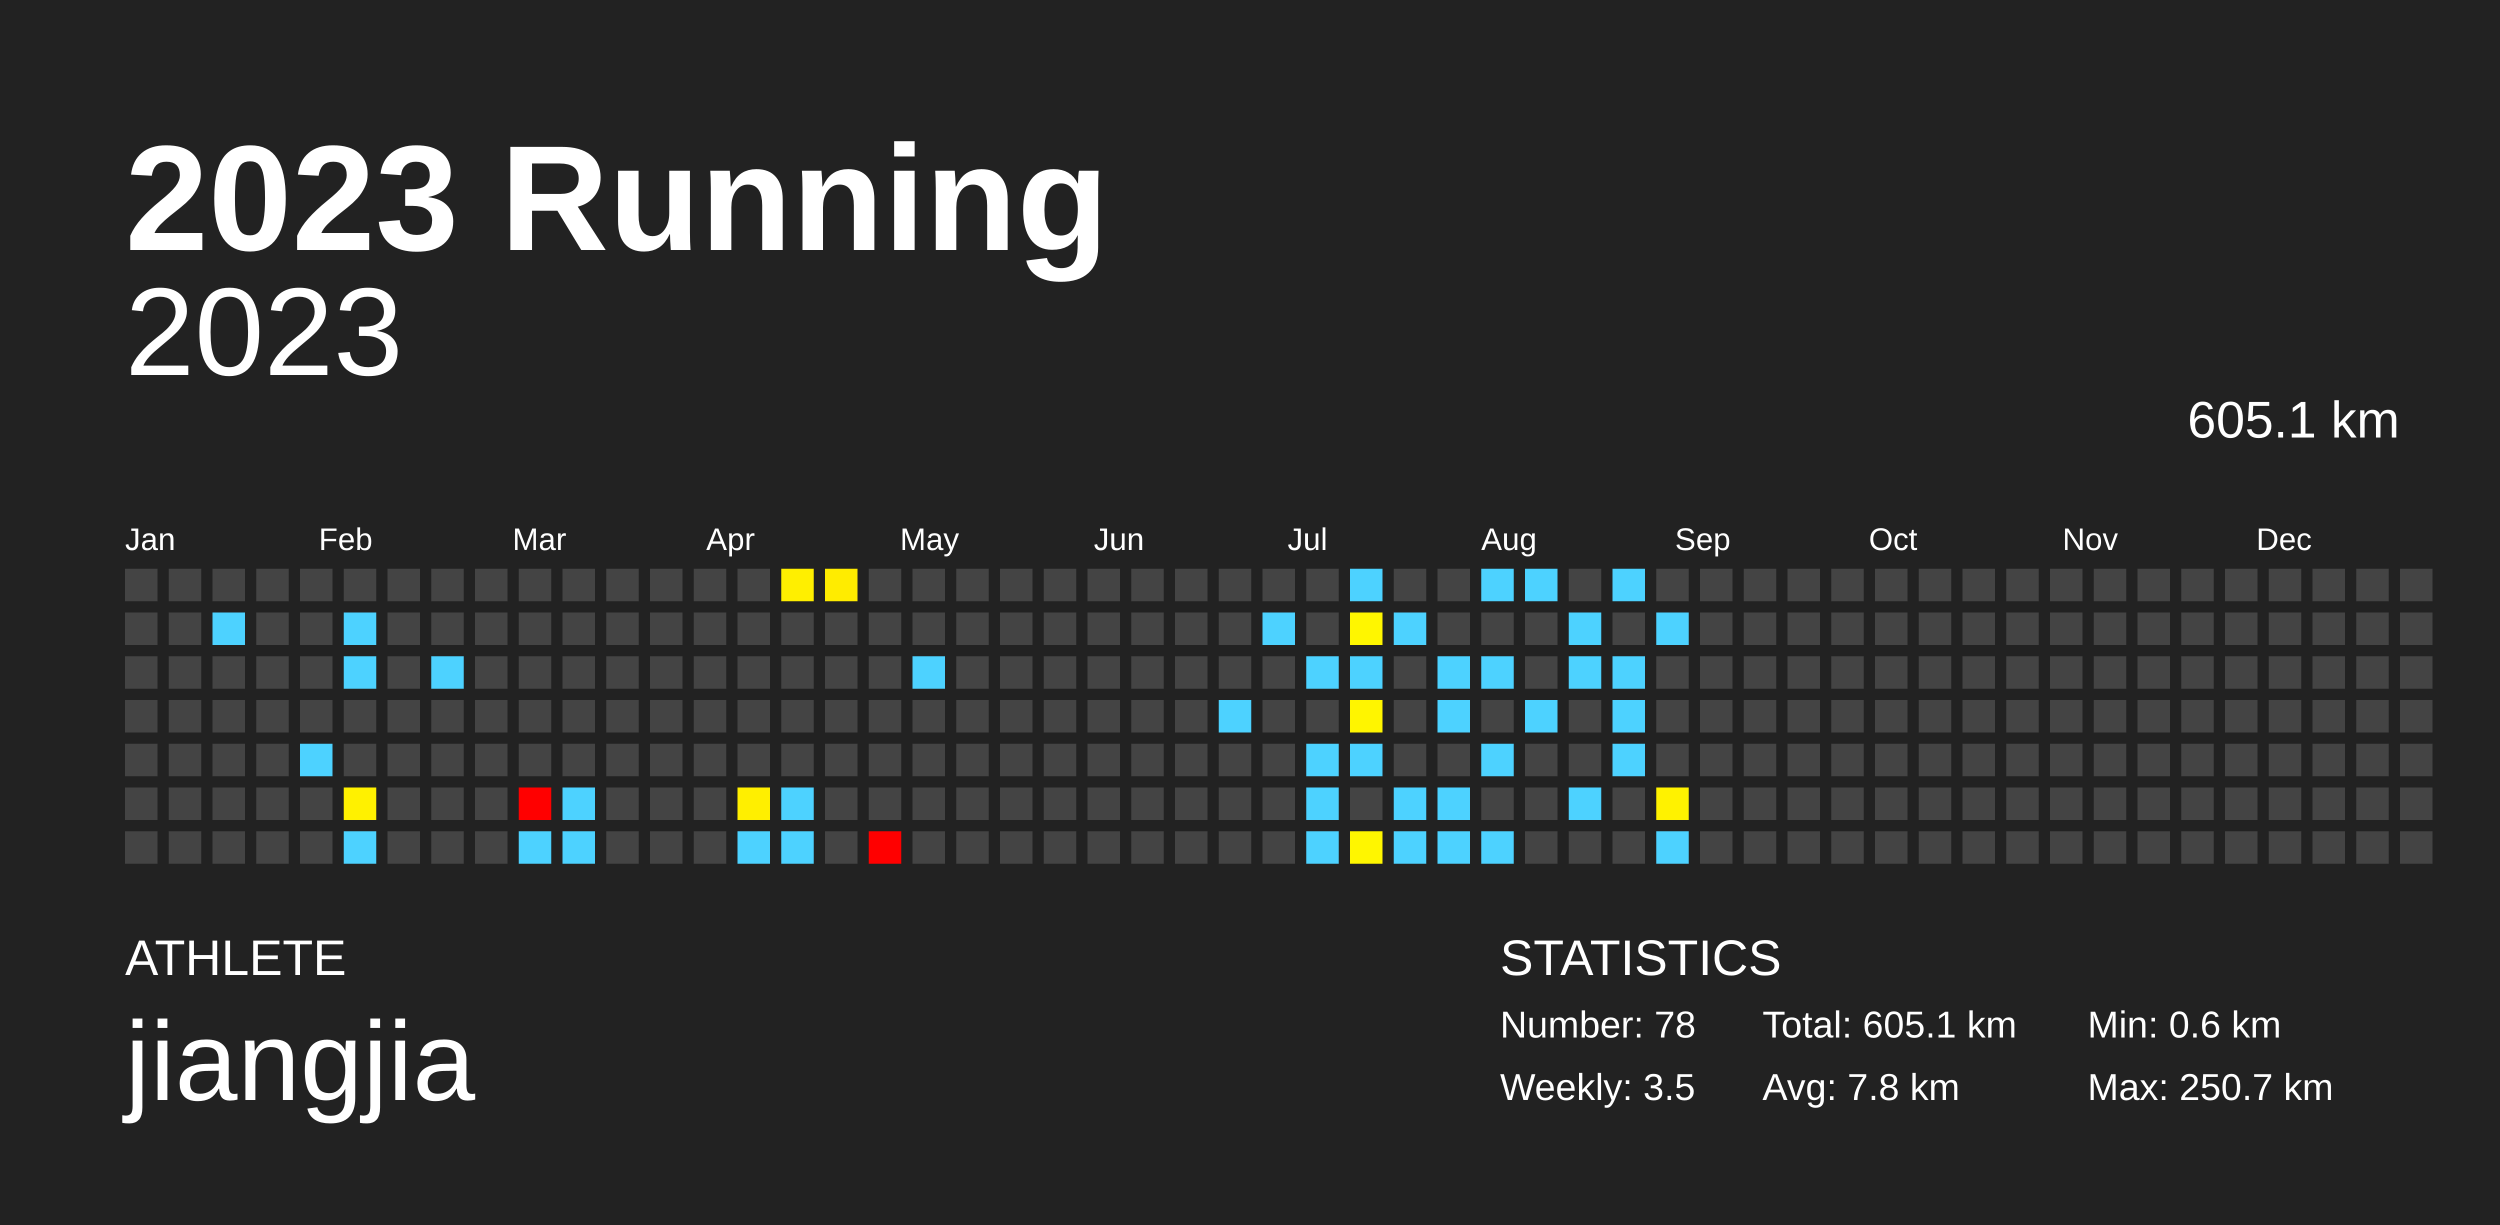
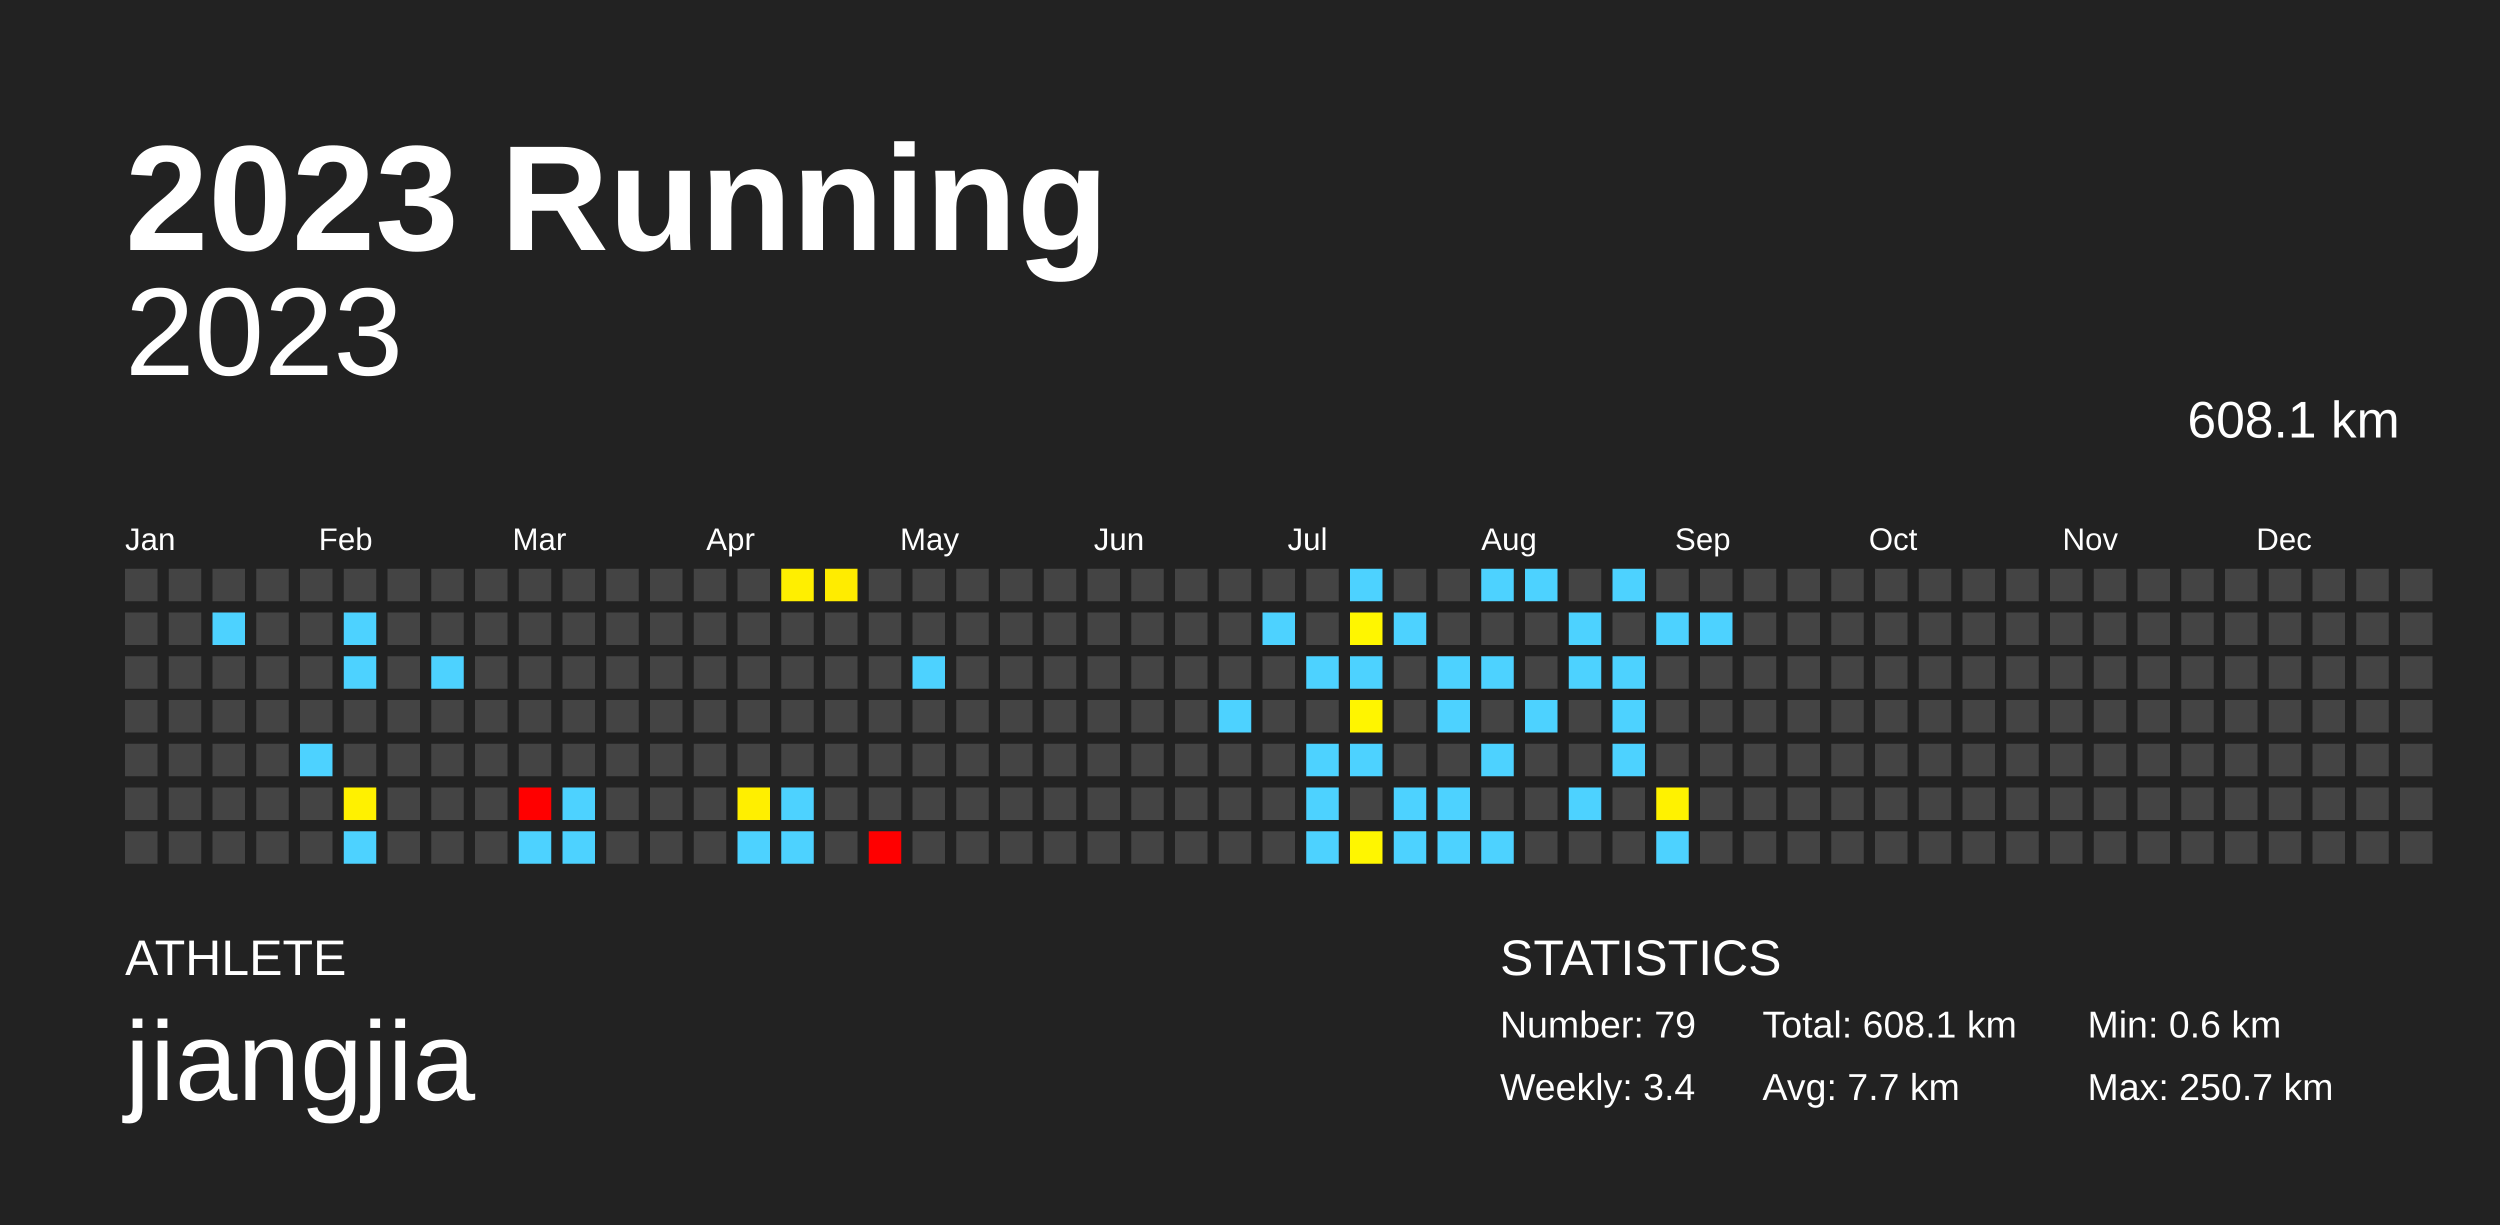
<svg xmlns="http://www.w3.org/2000/svg" baseProfile="full" height="98mm" version="1.1" viewBox="0,0,200,98" width="200mm">
  <defs />
  <rect fill="#222222" height="98" width="200" x="0" y="0" />
  <text fill="#FFFFFF" style="font-size:12px; font-family:Arial; font-weight:bold;" x="10" y="20">2023 Running</text>
  <text fill="#FFFFFF" style="font-size:4px; font-family:Arial" x="10" y="78">ATHLETE</text>
  <text fill="#FFFFFF" style="font-size:9px; font-family:Arial" x="10" y="88">jiangjia</text>
  <text fill="#FFFFFF" style="font-size:4px; font-family:Arial" x="120" y="78">STATISTICS</text>
-   <text fill="#FFFFFF" style="font-size:3px; font-family:Arial" x="120" y="83">Number: 78</text>
-   <text fill="#FFFFFF" style="font-size:3px; font-family:Arial" x="120" y="88">Weekly: 3.5</text>
-   <text fill="#FFFFFF" style="font-size:3px; font-family:Arial" x="141" y="83">Total: 605.1 km</text>
-   <text fill="#FFFFFF" style="font-size:3px; font-family:Arial" x="141" y="88">Avg: 7.8 km</text>
+   <text fill="#FFFFFF" style="font-size:3px; font-family:Arial" x="120" y="83">Number: 79</text>
+   <text fill="#FFFFFF" style="font-size:3px; font-family:Arial" x="120" y="88">Weekly: 3.4</text>
+   <text fill="#FFFFFF" style="font-size:3px; font-family:Arial" x="141" y="83">Total: 608.1 km</text>
+   <text fill="#FFFFFF" style="font-size:3px; font-family:Arial" x="141" y="88">Avg: 7.7 km</text>
  <text fill="#FFFFFF" style="font-size:3px; font-family:Arial" x="167" y="83">Min: 0.6 km</text>
  <text fill="#FFFFFF" style="font-size:3px; font-family:Arial" x="167" y="88">Max: 250.7 km</text>
  <text alignment-baseline="hanging" fill="#FFFFFF" style="font-size:10.0px; font-family:Arial;" x="10" y="30">2023</text>
-   <text alignment-baseline="hanging" fill="#FFFFFF" style="font-size:4.125px; font-family:Arial;" x="175" y="35">605.1 km</text>
+   <text alignment-baseline="hanging" fill="#FFFFFF" style="font-size:4.125px; font-family:Arial;" x="175" y="35">608.1 km</text>
  <text fill="#FFFFFF" style="font-size:2.5px; font-family:Arial" x="10.0" y="44">Jan</text>
  <text fill="#FFFFFF" style="font-size:2.5px; font-family:Arial" x="25.5" y="44">Feb</text>
  <text fill="#FFFFFF" style="font-size:2.5px; font-family:Arial" x="41.0" y="44">Mar</text>
  <text fill="#FFFFFF" style="font-size:2.5px; font-family:Arial" x="56.5" y="44">Apr</text>
  <text fill="#FFFFFF" style="font-size:2.5px; font-family:Arial" x="72.0" y="44">May</text>
  <text fill="#FFFFFF" style="font-size:2.5px; font-family:Arial" x="87.5" y="44">Jun</text>
  <text fill="#FFFFFF" style="font-size:2.5px; font-family:Arial" x="103.0" y="44">Jul</text>
  <text fill="#FFFFFF" style="font-size:2.5px; font-family:Arial" x="118.5" y="44">Aug</text>
  <text fill="#FFFFFF" style="font-size:2.5px; font-family:Arial" x="134.0" y="44">Sep</text>
  <text fill="#FFFFFF" style="font-size:2.5px; font-family:Arial" x="149.5" y="44">Oct</text>
  <text fill="#FFFFFF" style="font-size:2.5px; font-family:Arial" x="165.0" y="44">Nov</text>
  <text fill="#FFFFFF" style="font-size:2.5px; font-family:Arial" x="180.5" y="44">Dec</text>
  <rect fill="#444444" height="2.6" width="2.6" x="10.0" y="45.5" />
  <rect fill="#444444" height="2.6" width="2.6" x="10.0" y="49.0" />
  <rect fill="#444444" height="2.6" width="2.6" x="10.0" y="52.5" />
  <rect fill="#444444" height="2.6" width="2.6" x="10.0" y="56.0" />
  <rect fill="#444444" height="2.6" width="2.6" x="10.0" y="59.5" />
  <rect fill="#444444" height="2.6" width="2.6" x="10.0" y="63.0" />
  <rect fill="#444444" height="2.6" width="2.6" x="10.0" y="66.5" />
  <rect fill="#444444" height="2.6" width="2.6" x="13.5" y="45.5" />
  <rect fill="#444444" height="2.6" width="2.6" x="13.5" y="49.0" />
  <rect fill="#444444" height="2.6" width="2.6" x="13.5" y="52.5" />
  <rect fill="#444444" height="2.6" width="2.6" x="13.5" y="56.0" />
  <rect fill="#444444" height="2.6" width="2.6" x="13.5" y="59.5" />
  <rect fill="#444444" height="2.6" width="2.6" x="13.5" y="63.0" />
  <rect fill="#444444" height="2.6" width="2.6" x="13.5" y="66.5" />
  <rect fill="#444444" height="2.6" width="2.6" x="17.0" y="45.5" />
  <rect fill="#4dd2ff" height="2.6" width="2.6" x="17.0" y="49.0" />
  <rect fill="#444444" height="2.6" width="2.6" x="17.0" y="52.5" />
  <rect fill="#444444" height="2.6" width="2.6" x="17.0" y="56.0" />
  <rect fill="#444444" height="2.6" width="2.6" x="17.0" y="59.5" />
  <rect fill="#444444" height="2.6" width="2.6" x="17.0" y="63.0" />
  <rect fill="#444444" height="2.6" width="2.6" x="17.0" y="66.5" />
  <rect fill="#444444" height="2.6" width="2.6" x="20.5" y="45.5" />
  <rect fill="#444444" height="2.6" width="2.6" x="20.5" y="49.0" />
  <rect fill="#444444" height="2.6" width="2.6" x="20.5" y="52.5" />
  <rect fill="#444444" height="2.6" width="2.6" x="20.5" y="56.0" />
  <rect fill="#444444" height="2.6" width="2.6" x="20.5" y="59.5" />
  <rect fill="#444444" height="2.6" width="2.6" x="20.5" y="63.0" />
  <rect fill="#444444" height="2.6" width="2.6" x="20.5" y="66.5" />
  <rect fill="#444444" height="2.6" width="2.6" x="24.0" y="45.5" />
  <rect fill="#444444" height="2.6" width="2.6" x="24.0" y="49.0" />
  <rect fill="#444444" height="2.6" width="2.6" x="24.0" y="52.5" />
  <rect fill="#444444" height="2.6" width="2.6" x="24.0" y="56.0" />
  <rect fill="#4dd2ff" height="2.6" width="2.6" x="24.0" y="59.5" />
  <rect fill="#444444" height="2.6" width="2.6" x="24.0" y="63.0" />
  <rect fill="#444444" height="2.6" width="2.6" x="24.0" y="66.5" />
  <rect fill="#444444" height="2.6" width="2.6" x="27.5" y="45.5" />
  <rect fill="#4dd2ff" height="2.6" width="2.6" x="27.5" y="49.0" />
  <rect fill="#4dd2ff" height="2.6" width="2.6" x="27.5" y="52.5" />
  <rect fill="#444444" height="2.6" width="2.6" x="27.5" y="56.0" />
  <rect fill="#444444" height="2.6" width="2.6" x="27.5" y="59.5" />
  <rect fill="#fff100" height="2.6" width="2.6" x="27.5" y="63.0" />
  <rect fill="#4dd2ff" height="2.6" width="2.6" x="27.5" y="66.5" />
  <rect fill="#444444" height="2.6" width="2.6" x="31.0" y="45.5" />
  <rect fill="#444444" height="2.6" width="2.6" x="31.0" y="49.0" />
  <rect fill="#444444" height="2.6" width="2.6" x="31.0" y="52.5" />
  <rect fill="#444444" height="2.6" width="2.6" x="31.0" y="56.0" />
  <rect fill="#444444" height="2.6" width="2.6" x="31.0" y="59.5" />
  <rect fill="#444444" height="2.6" width="2.6" x="31.0" y="63.0" />
  <rect fill="#444444" height="2.6" width="2.6" x="31.0" y="66.5" />
  <rect fill="#444444" height="2.6" width="2.6" x="34.5" y="45.5" />
  <rect fill="#444444" height="2.6" width="2.6" x="34.5" y="49.0" />
  <rect fill="#4dd2ff" height="2.6" width="2.6" x="34.5" y="52.5" />
  <rect fill="#444444" height="2.6" width="2.6" x="34.5" y="56.0" />
  <rect fill="#444444" height="2.6" width="2.6" x="34.5" y="59.5" />
  <rect fill="#444444" height="2.6" width="2.6" x="34.5" y="63.0" />
  <rect fill="#444444" height="2.6" width="2.6" x="34.5" y="66.5" />
  <rect fill="#444444" height="2.6" width="2.6" x="38.0" y="45.5" />
  <rect fill="#444444" height="2.6" width="2.6" x="38.0" y="49.0" />
  <rect fill="#444444" height="2.6" width="2.6" x="38.0" y="52.5" />
  <rect fill="#444444" height="2.6" width="2.6" x="38.0" y="56.0" />
  <rect fill="#444444" height="2.6" width="2.6" x="38.0" y="59.5" />
  <rect fill="#444444" height="2.6" width="2.6" x="38.0" y="63.0" />
  <rect fill="#444444" height="2.6" width="2.6" x="38.0" y="66.5" />
  <rect fill="#444444" height="2.6" width="2.6" x="41.5" y="45.5" />
  <rect fill="#444444" height="2.6" width="2.6" x="41.5" y="49.0" />
  <rect fill="#444444" height="2.6" width="2.6" x="41.5" y="52.5" />
  <rect fill="#444444" height="2.6" width="2.6" x="41.5" y="56.0" />
  <rect fill="#444444" height="2.6" width="2.6" x="41.5" y="59.5" />
  <rect fill="red" height="2.6" width="2.6" x="41.5" y="63.0" />
  <rect fill="#4dd2ff" height="2.6" width="2.6" x="41.5" y="66.5" />
  <rect fill="#444444" height="2.6" width="2.6" x="45.0" y="45.5" />
  <rect fill="#444444" height="2.6" width="2.6" x="45.0" y="49.0" />
  <rect fill="#444444" height="2.6" width="2.6" x="45.0" y="52.5" />
  <rect fill="#444444" height="2.6" width="2.6" x="45.0" y="56.0" />
  <rect fill="#444444" height="2.6" width="2.6" x="45.0" y="59.5" />
  <rect fill="#4dd2ff" height="2.6" width="2.6" x="45.0" y="63.0" />
  <rect fill="#4dd2ff" height="2.6" width="2.6" x="45.0" y="66.5" />
  <rect fill="#444444" height="2.6" width="2.6" x="48.5" y="45.5" />
  <rect fill="#444444" height="2.6" width="2.6" x="48.5" y="49.0" />
  <rect fill="#444444" height="2.6" width="2.6" x="48.5" y="52.5" />
  <rect fill="#444444" height="2.6" width="2.6" x="48.5" y="56.0" />
  <rect fill="#444444" height="2.6" width="2.6" x="48.5" y="59.5" />
  <rect fill="#444444" height="2.6" width="2.6" x="48.5" y="63.0" />
  <rect fill="#444444" height="2.6" width="2.6" x="48.5" y="66.5" />
  <rect fill="#444444" height="2.6" width="2.6" x="52.0" y="45.5" />
  <rect fill="#444444" height="2.6" width="2.6" x="52.0" y="49.0" />
  <rect fill="#444444" height="2.6" width="2.6" x="52.0" y="52.5" />
  <rect fill="#444444" height="2.6" width="2.6" x="52.0" y="56.0" />
  <rect fill="#444444" height="2.6" width="2.6" x="52.0" y="59.5" />
  <rect fill="#444444" height="2.6" width="2.6" x="52.0" y="63.0" />
  <rect fill="#444444" height="2.6" width="2.6" x="52.0" y="66.5" />
  <rect fill="#444444" height="2.6" width="2.6" x="55.5" y="45.5" />
  <rect fill="#444444" height="2.6" width="2.6" x="55.5" y="49.0" />
  <rect fill="#444444" height="2.6" width="2.6" x="55.5" y="52.5" />
  <rect fill="#444444" height="2.6" width="2.6" x="55.5" y="56.0" />
  <rect fill="#444444" height="2.6" width="2.6" x="55.5" y="59.5" />
  <rect fill="#444444" height="2.6" width="2.6" x="55.5" y="63.0" />
  <rect fill="#444444" height="2.6" width="2.6" x="55.5" y="66.5" />
  <rect fill="#444444" height="2.6" width="2.6" x="59.0" y="45.5" />
  <rect fill="#444444" height="2.6" width="2.6" x="59.0" y="49.0" />
  <rect fill="#444444" height="2.6" width="2.6" x="59.0" y="52.5" />
  <rect fill="#444444" height="2.6" width="2.6" x="59.0" y="56.0" />
  <rect fill="#444444" height="2.6" width="2.6" x="59.0" y="59.5" />
  <rect fill="#ffef00" height="2.6" width="2.6" x="59.0" y="63.0" />
  <rect fill="#4dd2ff" height="2.6" width="2.6" x="59.0" y="66.5" />
  <rect fill="#ffef00" height="2.6" width="2.6" x="62.5" y="45.5" />
  <rect fill="#444444" height="2.6" width="2.6" x="62.5" y="49.0" />
  <rect fill="#444444" height="2.6" width="2.6" x="62.5" y="52.5" />
  <rect fill="#444444" height="2.6" width="2.6" x="62.5" y="56.0" />
  <rect fill="#444444" height="2.6" width="2.6" x="62.5" y="59.5" />
  <rect fill="#4dd2ff" height="2.6" width="2.6" x="62.5" y="63.0" />
  <rect fill="#4dd2ff" height="2.6" width="2.6" x="62.5" y="66.5" />
  <rect fill="#ffec00" height="2.6" width="2.6" x="66.0" y="45.5" />
  <rect fill="#444444" height="2.6" width="2.6" x="66.0" y="49.0" />
  <rect fill="#444444" height="2.6" width="2.6" x="66.0" y="52.5" />
  <rect fill="#444444" height="2.6" width="2.6" x="66.0" y="56.0" />
  <rect fill="#444444" height="2.6" width="2.6" x="66.0" y="59.5" />
  <rect fill="#444444" height="2.6" width="2.6" x="66.0" y="63.0" />
  <rect fill="#444444" height="2.6" width="2.6" x="66.0" y="66.5" />
  <rect fill="#444444" height="2.6" width="2.6" x="69.5" y="45.5" />
  <rect fill="#444444" height="2.6" width="2.6" x="69.5" y="49.0" />
  <rect fill="#444444" height="2.6" width="2.6" x="69.5" y="52.5" />
  <rect fill="#444444" height="2.6" width="2.6" x="69.5" y="56.0" />
  <rect fill="#444444" height="2.6" width="2.6" x="69.5" y="59.5" />
  <rect fill="#444444" height="2.6" width="2.6" x="69.5" y="63.0" />
  <rect fill="red" height="2.6" width="2.6" x="69.5" y="66.5" />
  <rect fill="#444444" height="2.6" width="2.6" x="73.0" y="45.5" />
  <rect fill="#444444" height="2.6" width="2.6" x="73.0" y="49.0" />
  <rect fill="#4dd2ff" height="2.6" width="2.6" x="73.0" y="52.5" />
  <rect fill="#444444" height="2.6" width="2.6" x="73.0" y="56.0" />
  <rect fill="#444444" height="2.6" width="2.6" x="73.0" y="59.5" />
  <rect fill="#444444" height="2.6" width="2.6" x="73.0" y="63.0" />
  <rect fill="#444444" height="2.6" width="2.6" x="73.0" y="66.5" />
  <rect fill="#444444" height="2.6" width="2.6" x="76.5" y="45.5" />
  <rect fill="#444444" height="2.6" width="2.6" x="76.5" y="49.0" />
  <rect fill="#444444" height="2.6" width="2.6" x="76.5" y="52.5" />
  <rect fill="#444444" height="2.6" width="2.6" x="76.5" y="56.0" />
  <rect fill="#444444" height="2.6" width="2.6" x="76.5" y="59.5" />
  <rect fill="#444444" height="2.6" width="2.6" x="76.5" y="63.0" />
  <rect fill="#444444" height="2.6" width="2.6" x="76.5" y="66.5" />
  <rect fill="#444444" height="2.6" width="2.6" x="80.0" y="45.5" />
  <rect fill="#444444" height="2.6" width="2.6" x="80.0" y="49.0" />
  <rect fill="#444444" height="2.6" width="2.6" x="80.0" y="52.5" />
  <rect fill="#444444" height="2.6" width="2.6" x="80.0" y="56.0" />
  <rect fill="#444444" height="2.6" width="2.6" x="80.0" y="59.5" />
  <rect fill="#444444" height="2.6" width="2.6" x="80.0" y="63.0" />
  <rect fill="#444444" height="2.6" width="2.6" x="80.0" y="66.5" />
  <rect fill="#444444" height="2.6" width="2.6" x="83.5" y="45.5" />
  <rect fill="#444444" height="2.6" width="2.6" x="83.5" y="49.0" />
  <rect fill="#444444" height="2.6" width="2.6" x="83.5" y="52.5" />
  <rect fill="#444444" height="2.6" width="2.6" x="83.5" y="56.0" />
  <rect fill="#444444" height="2.6" width="2.6" x="83.5" y="59.5" />
  <rect fill="#444444" height="2.6" width="2.6" x="83.5" y="63.0" />
  <rect fill="#444444" height="2.6" width="2.6" x="83.5" y="66.5" />
  <rect fill="#444444" height="2.6" width="2.6" x="87.0" y="45.5" />
  <rect fill="#444444" height="2.6" width="2.6" x="87.0" y="49.0" />
  <rect fill="#444444" height="2.6" width="2.6" x="87.0" y="52.5" />
  <rect fill="#444444" height="2.6" width="2.6" x="87.0" y="56.0" />
  <rect fill="#444444" height="2.6" width="2.6" x="87.0" y="59.5" />
  <rect fill="#444444" height="2.6" width="2.6" x="87.0" y="63.0" />
  <rect fill="#444444" height="2.6" width="2.6" x="87.0" y="66.5" />
  <rect fill="#444444" height="2.6" width="2.6" x="90.5" y="45.5" />
  <rect fill="#444444" height="2.6" width="2.6" x="90.5" y="49.0" />
  <rect fill="#444444" height="2.6" width="2.6" x="90.5" y="52.5" />
  <rect fill="#444444" height="2.6" width="2.6" x="90.5" y="56.0" />
  <rect fill="#444444" height="2.6" width="2.6" x="90.5" y="59.5" />
  <rect fill="#444444" height="2.6" width="2.6" x="90.5" y="63.0" />
  <rect fill="#444444" height="2.6" width="2.6" x="90.5" y="66.5" />
  <rect fill="#444444" height="2.6" width="2.6" x="94.0" y="45.5" />
  <rect fill="#444444" height="2.6" width="2.6" x="94.0" y="49.0" />
  <rect fill="#444444" height="2.6" width="2.6" x="94.0" y="52.5" />
  <rect fill="#444444" height="2.6" width="2.6" x="94.0" y="56.0" />
  <rect fill="#444444" height="2.6" width="2.6" x="94.0" y="59.5" />
  <rect fill="#444444" height="2.6" width="2.6" x="94.0" y="63.0" />
  <rect fill="#444444" height="2.6" width="2.6" x="94.0" y="66.5" />
  <rect fill="#444444" height="2.6" width="2.6" x="97.5" y="45.5" />
  <rect fill="#444444" height="2.6" width="2.6" x="97.5" y="49.0" />
  <rect fill="#444444" height="2.6" width="2.6" x="97.5" y="52.5" />
  <rect fill="#4dd2ff" height="2.6" width="2.6" x="97.5" y="56.0" />
  <rect fill="#444444" height="2.6" width="2.6" x="97.5" y="59.5" />
  <rect fill="#444444" height="2.6" width="2.6" x="97.5" y="63.0" />
  <rect fill="#444444" height="2.6" width="2.6" x="97.5" y="66.5" />
  <rect fill="#444444" height="2.6" width="2.6" x="101.0" y="45.5" />
  <rect fill="#4dd2ff" height="2.6" width="2.6" x="101.0" y="49.0" />
  <rect fill="#444444" height="2.6" width="2.6" x="101.0" y="52.5" />
  <rect fill="#444444" height="2.6" width="2.6" x="101.0" y="56.0" />
  <rect fill="#444444" height="2.6" width="2.6" x="101.0" y="59.5" />
  <rect fill="#444444" height="2.6" width="2.6" x="101.0" y="63.0" />
  <rect fill="#444444" height="2.6" width="2.6" x="101.0" y="66.5" />
  <rect fill="#444444" height="2.6" width="2.6" x="104.5" y="45.5" />
  <rect fill="#444444" height="2.6" width="2.6" x="104.5" y="49.0" />
  <rect fill="#4dd2ff" height="2.6" width="2.6" x="104.5" y="52.5" />
  <rect fill="#444444" height="2.6" width="2.6" x="104.5" y="56.0" />
  <rect fill="#4dd2ff" height="2.6" width="2.6" x="104.5" y="59.5" />
  <rect fill="#4dd2ff" height="2.6" width="2.6" x="104.5" y="63.0" />
  <rect fill="#4dd2ff" height="2.6" width="2.6" x="104.5" y="66.5" />
  <rect fill="#4dd2ff" height="2.6" width="2.6" x="108.0" y="45.5" />
  <rect fill="#fff600" height="2.6" width="2.6" x="108.0" y="49.0" />
  <rect fill="#4dd2ff" height="2.6" width="2.6" x="108.0" y="52.5" />
  <rect fill="#fff500" height="2.6" width="2.6" x="108.0" y="56.0" />
  <rect fill="#4dd2ff" height="2.6" width="2.6" x="108.0" y="59.5" />
  <rect fill="#444444" height="2.6" width="2.6" x="108.0" y="63.0" />
  <rect fill="#fff600" height="2.6" width="2.6" x="108.0" y="66.5" />
  <rect fill="#444444" height="2.6" width="2.6" x="111.5" y="45.5" />
  <rect fill="#4dd2ff" height="2.6" width="2.6" x="111.5" y="49.0" />
  <rect fill="#444444" height="2.6" width="2.6" x="111.5" y="52.5" />
  <rect fill="#444444" height="2.6" width="2.6" x="111.5" y="56.0" />
  <rect fill="#444444" height="2.6" width="2.6" x="111.5" y="59.5" />
  <rect fill="#4dd2ff" height="2.6" width="2.6" x="111.5" y="63.0" />
  <rect fill="#4dd2ff" height="2.6" width="2.6" x="111.5" y="66.5" />
  <rect fill="#444444" height="2.6" width="2.6" x="115.0" y="45.5" />
  <rect fill="#444444" height="2.6" width="2.6" x="115.0" y="49.0" />
  <rect fill="#4dd2ff" height="2.6" width="2.6" x="115.0" y="52.5" />
  <rect fill="#4dd2ff" height="2.6" width="2.6" x="115.0" y="56.0" />
  <rect fill="#444444" height="2.6" width="2.6" x="115.0" y="59.5" />
  <rect fill="#4dd2ff" height="2.6" width="2.6" x="115.0" y="63.0" />
  <rect fill="#4dd2ff" height="2.6" width="2.6" x="115.0" y="66.5" />
  <rect fill="#4dd2ff" height="2.6" width="2.6" x="118.5" y="45.5" />
  <rect fill="#444444" height="2.6" width="2.6" x="118.5" y="49.0" />
  <rect fill="#4dd2ff" height="2.6" width="2.6" x="118.5" y="52.5" />
  <rect fill="#444444" height="2.6" width="2.6" x="118.5" y="56.0" />
  <rect fill="#4dd2ff" height="2.6" width="2.6" x="118.5" y="59.5" />
  <rect fill="#444444" height="2.6" width="2.6" x="118.5" y="63.0" />
  <rect fill="#4dd2ff" height="2.6" width="2.6" x="118.5" y="66.5" />
  <rect fill="#4dd2ff" height="2.6" width="2.6" x="122.0" y="45.5" />
  <rect fill="#444444" height="2.6" width="2.6" x="122.0" y="49.0" />
  <rect fill="#444444" height="2.6" width="2.6" x="122.0" y="52.5" />
  <rect fill="#4dd2ff" height="2.6" width="2.6" x="122.0" y="56.0" />
  <rect fill="#444444" height="2.6" width="2.6" x="122.0" y="59.5" />
  <rect fill="#444444" height="2.6" width="2.6" x="122.0" y="63.0" />
  <rect fill="#444444" height="2.6" width="2.6" x="122.0" y="66.5" />
  <rect fill="#444444" height="2.6" width="2.6" x="125.5" y="45.5" />
  <rect fill="#4dd2ff" height="2.6" width="2.6" x="125.5" y="49.0" />
  <rect fill="#4dd2ff" height="2.6" width="2.6" x="125.5" y="52.5" />
  <rect fill="#444444" height="2.6" width="2.6" x="125.5" y="56.0" />
  <rect fill="#444444" height="2.6" width="2.6" x="125.5" y="59.5" />
  <rect fill="#4dd2ff" height="2.6" width="2.6" x="125.5" y="63.0" />
  <rect fill="#444444" height="2.6" width="2.6" x="125.5" y="66.5" />
  <rect fill="#4dd2ff" height="2.6" width="2.6" x="129.0" y="45.5" />
  <rect fill="#444444" height="2.6" width="2.6" x="129.0" y="49.0" />
  <rect fill="#4dd2ff" height="2.6" width="2.6" x="129.0" y="52.5" />
  <rect fill="#4dd2ff" height="2.6" width="2.6" x="129.0" y="56.0" />
  <rect fill="#4dd2ff" height="2.6" width="2.6" x="129.0" y="59.5" />
  <rect fill="#444444" height="2.6" width="2.6" x="129.0" y="63.0" />
  <rect fill="#444444" height="2.6" width="2.6" x="129.0" y="66.5" />
  <rect fill="#444444" height="2.6" width="2.6" x="132.5" y="45.5" />
  <rect fill="#4dd2ff" height="2.6" width="2.6" x="132.5" y="49.0" />
  <rect fill="#444444" height="2.6" width="2.6" x="132.5" y="52.5" />
  <rect fill="#444444" height="2.6" width="2.6" x="132.5" y="56.0" />
  <rect fill="#444444" height="2.6" width="2.6" x="132.5" y="59.5" />
  <rect fill="#fff200" height="2.6" width="2.6" x="132.5" y="63.0" />
  <rect fill="#4dd2ff" height="2.6" width="2.6" x="132.5" y="66.5" />
  <rect fill="#444444" height="2.6" width="2.6" x="136.0" y="45.5" />
-   <rect fill="#444444" height="2.6" width="2.6" x="136.0" y="49.0" />
+   <rect fill="#4dd2ff" height="2.6" width="2.6" x="136.0" y="49.0" />
  <rect fill="#444444" height="2.6" width="2.6" x="136.0" y="52.5" />
  <rect fill="#444444" height="2.6" width="2.6" x="136.0" y="56.0" />
  <rect fill="#444444" height="2.6" width="2.6" x="136.0" y="59.5" />
  <rect fill="#444444" height="2.6" width="2.6" x="136.0" y="63.0" />
  <rect fill="#444444" height="2.6" width="2.6" x="136.0" y="66.5" />
  <rect fill="#444444" height="2.6" width="2.6" x="139.5" y="45.5" />
  <rect fill="#444444" height="2.6" width="2.6" x="139.5" y="49.0" />
  <rect fill="#444444" height="2.6" width="2.6" x="139.5" y="52.5" />
  <rect fill="#444444" height="2.6" width="2.6" x="139.5" y="56.0" />
  <rect fill="#444444" height="2.6" width="2.6" x="139.5" y="59.5" />
  <rect fill="#444444" height="2.6" width="2.6" x="139.5" y="63.0" />
  <rect fill="#444444" height="2.6" width="2.6" x="139.5" y="66.5" />
  <rect fill="#444444" height="2.6" width="2.6" x="143.0" y="45.5" />
  <rect fill="#444444" height="2.6" width="2.6" x="143.0" y="49.0" />
  <rect fill="#444444" height="2.6" width="2.6" x="143.0" y="52.5" />
  <rect fill="#444444" height="2.6" width="2.6" x="143.0" y="56.0" />
  <rect fill="#444444" height="2.6" width="2.6" x="143.0" y="59.5" />
  <rect fill="#444444" height="2.6" width="2.6" x="143.0" y="63.0" />
  <rect fill="#444444" height="2.6" width="2.6" x="143.0" y="66.5" />
  <rect fill="#444444" height="2.6" width="2.6" x="146.5" y="45.5" />
  <rect fill="#444444" height="2.6" width="2.6" x="146.5" y="49.0" />
  <rect fill="#444444" height="2.6" width="2.6" x="146.5" y="52.5" />
  <rect fill="#444444" height="2.6" width="2.6" x="146.5" y="56.0" />
  <rect fill="#444444" height="2.6" width="2.6" x="146.5" y="59.5" />
  <rect fill="#444444" height="2.6" width="2.6" x="146.5" y="63.0" />
  <rect fill="#444444" height="2.6" width="2.6" x="146.5" y="66.5" />
  <rect fill="#444444" height="2.6" width="2.6" x="150.0" y="45.5" />
  <rect fill="#444444" height="2.6" width="2.6" x="150.0" y="49.0" />
  <rect fill="#444444" height="2.6" width="2.6" x="150.0" y="52.5" />
  <rect fill="#444444" height="2.6" width="2.6" x="150.0" y="56.0" />
  <rect fill="#444444" height="2.6" width="2.6" x="150.0" y="59.5" />
  <rect fill="#444444" height="2.6" width="2.6" x="150.0" y="63.0" />
  <rect fill="#444444" height="2.6" width="2.6" x="150.0" y="66.5" />
  <rect fill="#444444" height="2.6" width="2.6" x="153.5" y="45.5" />
  <rect fill="#444444" height="2.6" width="2.6" x="153.5" y="49.0" />
  <rect fill="#444444" height="2.6" width="2.6" x="153.5" y="52.5" />
  <rect fill="#444444" height="2.6" width="2.6" x="153.5" y="56.0" />
  <rect fill="#444444" height="2.6" width="2.6" x="153.5" y="59.5" />
  <rect fill="#444444" height="2.6" width="2.6" x="153.5" y="63.0" />
  <rect fill="#444444" height="2.6" width="2.6" x="153.5" y="66.5" />
  <rect fill="#444444" height="2.6" width="2.6" x="157.0" y="45.5" />
  <rect fill="#444444" height="2.6" width="2.6" x="157.0" y="49.0" />
  <rect fill="#444444" height="2.6" width="2.6" x="157.0" y="52.5" />
  <rect fill="#444444" height="2.6" width="2.6" x="157.0" y="56.0" />
  <rect fill="#444444" height="2.6" width="2.6" x="157.0" y="59.5" />
  <rect fill="#444444" height="2.6" width="2.6" x="157.0" y="63.0" />
  <rect fill="#444444" height="2.6" width="2.6" x="157.0" y="66.5" />
  <rect fill="#444444" height="2.6" width="2.6" x="160.5" y="45.5" />
  <rect fill="#444444" height="2.6" width="2.6" x="160.5" y="49.0" />
  <rect fill="#444444" height="2.6" width="2.6" x="160.5" y="52.5" />
  <rect fill="#444444" height="2.6" width="2.6" x="160.5" y="56.0" />
  <rect fill="#444444" height="2.6" width="2.6" x="160.5" y="59.5" />
  <rect fill="#444444" height="2.6" width="2.6" x="160.5" y="63.0" />
  <rect fill="#444444" height="2.6" width="2.6" x="160.5" y="66.5" />
  <rect fill="#444444" height="2.6" width="2.6" x="164.0" y="45.5" />
  <rect fill="#444444" height="2.6" width="2.6" x="164.0" y="49.0" />
  <rect fill="#444444" height="2.6" width="2.6" x="164.0" y="52.5" />
  <rect fill="#444444" height="2.6" width="2.6" x="164.0" y="56.0" />
  <rect fill="#444444" height="2.6" width="2.6" x="164.0" y="59.5" />
  <rect fill="#444444" height="2.6" width="2.6" x="164.0" y="63.0" />
  <rect fill="#444444" height="2.6" width="2.6" x="164.0" y="66.5" />
  <rect fill="#444444" height="2.6" width="2.6" x="167.5" y="45.5" />
  <rect fill="#444444" height="2.6" width="2.6" x="167.5" y="49.0" />
  <rect fill="#444444" height="2.6" width="2.6" x="167.5" y="52.5" />
  <rect fill="#444444" height="2.6" width="2.6" x="167.5" y="56.0" />
  <rect fill="#444444" height="2.6" width="2.6" x="167.5" y="59.5" />
  <rect fill="#444444" height="2.6" width="2.6" x="167.5" y="63.0" />
  <rect fill="#444444" height="2.6" width="2.6" x="167.5" y="66.5" />
  <rect fill="#444444" height="2.6" width="2.6" x="171.0" y="45.5" />
  <rect fill="#444444" height="2.6" width="2.6" x="171.0" y="49.0" />
  <rect fill="#444444" height="2.6" width="2.6" x="171.0" y="52.5" />
  <rect fill="#444444" height="2.6" width="2.6" x="171.0" y="56.0" />
  <rect fill="#444444" height="2.6" width="2.6" x="171.0" y="59.5" />
  <rect fill="#444444" height="2.6" width="2.6" x="171.0" y="63.0" />
  <rect fill="#444444" height="2.6" width="2.6" x="171.0" y="66.5" />
  <rect fill="#444444" height="2.6" width="2.6" x="174.5" y="45.5" />
  <rect fill="#444444" height="2.6" width="2.6" x="174.5" y="49.0" />
  <rect fill="#444444" height="2.6" width="2.6" x="174.5" y="52.5" />
  <rect fill="#444444" height="2.6" width="2.6" x="174.5" y="56.0" />
  <rect fill="#444444" height="2.6" width="2.6" x="174.5" y="59.5" />
  <rect fill="#444444" height="2.6" width="2.6" x="174.5" y="63.0" />
  <rect fill="#444444" height="2.6" width="2.6" x="174.5" y="66.5" />
  <rect fill="#444444" height="2.6" width="2.6" x="178.0" y="45.5" />
  <rect fill="#444444" height="2.6" width="2.6" x="178.0" y="49.0" />
  <rect fill="#444444" height="2.6" width="2.6" x="178.0" y="52.5" />
  <rect fill="#444444" height="2.6" width="2.6" x="178.0" y="56.0" />
  <rect fill="#444444" height="2.6" width="2.6" x="178.0" y="59.5" />
  <rect fill="#444444" height="2.6" width="2.6" x="178.0" y="63.0" />
  <rect fill="#444444" height="2.6" width="2.6" x="178.0" y="66.5" />
  <rect fill="#444444" height="2.6" width="2.6" x="181.5" y="45.5" />
  <rect fill="#444444" height="2.6" width="2.6" x="181.5" y="49.0" />
  <rect fill="#444444" height="2.6" width="2.6" x="181.5" y="52.5" />
  <rect fill="#444444" height="2.6" width="2.6" x="181.5" y="56.0" />
  <rect fill="#444444" height="2.6" width="2.6" x="181.5" y="59.5" />
  <rect fill="#444444" height="2.6" width="2.6" x="181.5" y="63.0" />
  <rect fill="#444444" height="2.6" width="2.6" x="181.5" y="66.5" />
  <rect fill="#444444" height="2.6" width="2.6" x="185.0" y="45.5" />
  <rect fill="#444444" height="2.6" width="2.6" x="185.0" y="49.0" />
  <rect fill="#444444" height="2.6" width="2.6" x="185.0" y="52.5" />
  <rect fill="#444444" height="2.6" width="2.6" x="185.0" y="56.0" />
  <rect fill="#444444" height="2.6" width="2.6" x="185.0" y="59.5" />
  <rect fill="#444444" height="2.6" width="2.6" x="185.0" y="63.0" />
  <rect fill="#444444" height="2.6" width="2.6" x="185.0" y="66.5" />
  <rect fill="#444444" height="2.6" width="2.6" x="188.5" y="45.5" />
  <rect fill="#444444" height="2.6" width="2.6" x="188.5" y="49.0" />
  <rect fill="#444444" height="2.6" width="2.6" x="188.5" y="52.5" />
  <rect fill="#444444" height="2.6" width="2.6" x="188.5" y="56.0" />
  <rect fill="#444444" height="2.6" width="2.6" x="188.5" y="59.5" />
  <rect fill="#444444" height="2.6" width="2.6" x="188.5" y="63.0" />
  <rect fill="#444444" height="2.6" width="2.6" x="188.5" y="66.5" />
  <rect fill="#444444" height="2.6" width="2.6" x="192.0" y="45.5" />
  <rect fill="#444444" height="2.6" width="2.6" x="192.0" y="49.0" />
  <rect fill="#444444" height="2.6" width="2.6" x="192.0" y="52.5" />
  <rect fill="#444444" height="2.6" width="2.6" x="192.0" y="56.0" />
  <rect fill="#444444" height="2.6" width="2.6" x="192.0" y="59.5" />
  <rect fill="#444444" height="2.6" width="2.6" x="192.0" y="63.0" />
  <rect fill="#444444" height="2.6" width="2.6" x="192.0" y="66.5" />
</svg>
